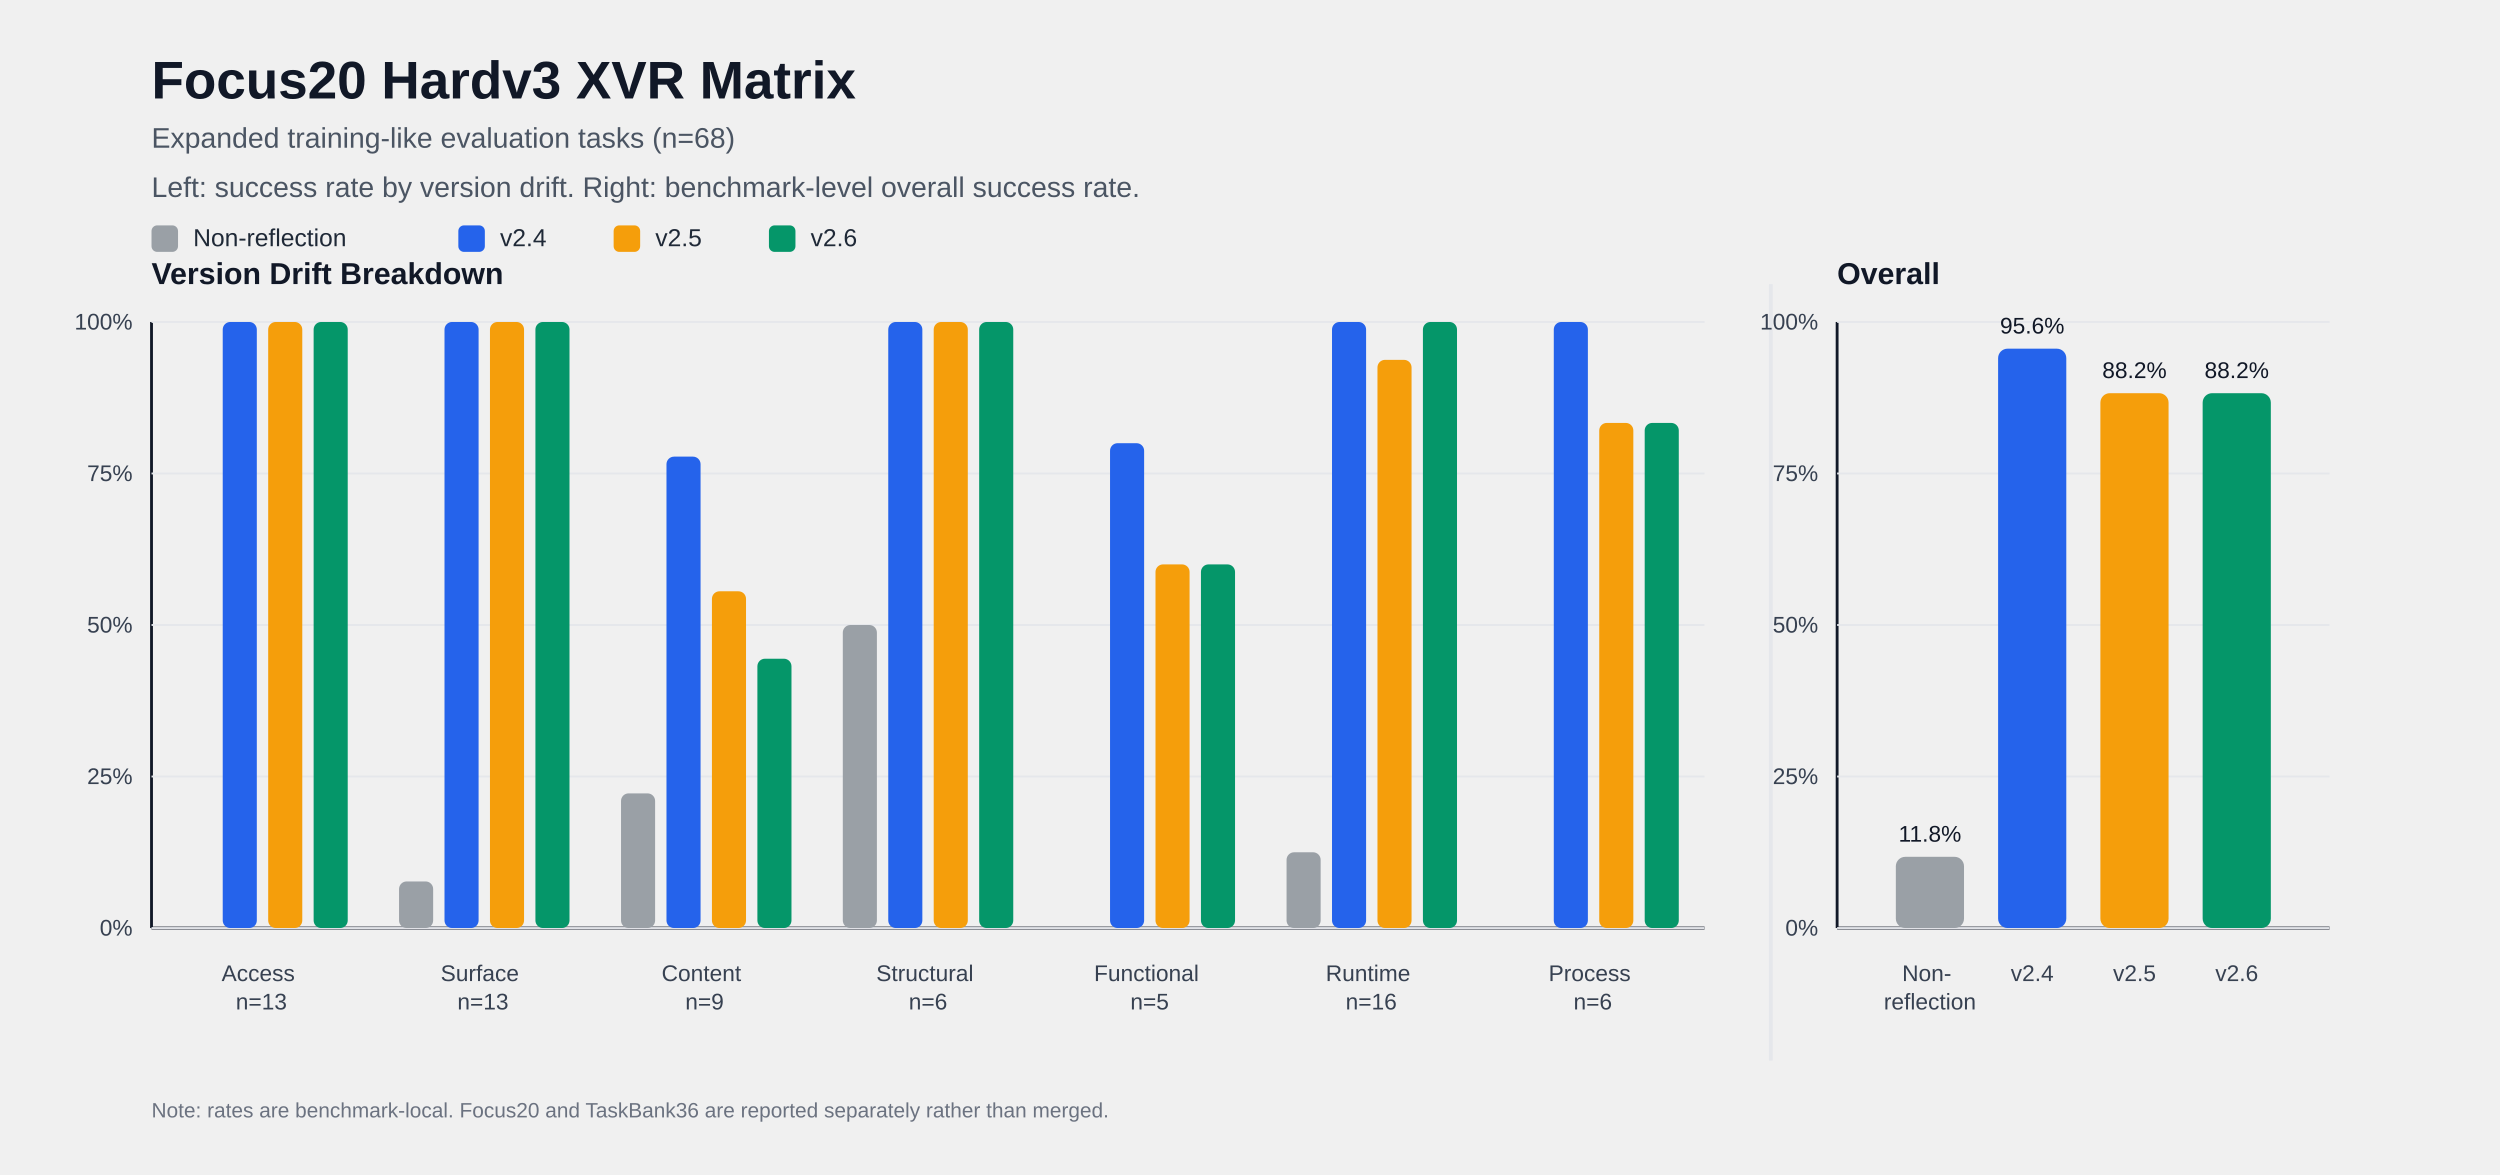
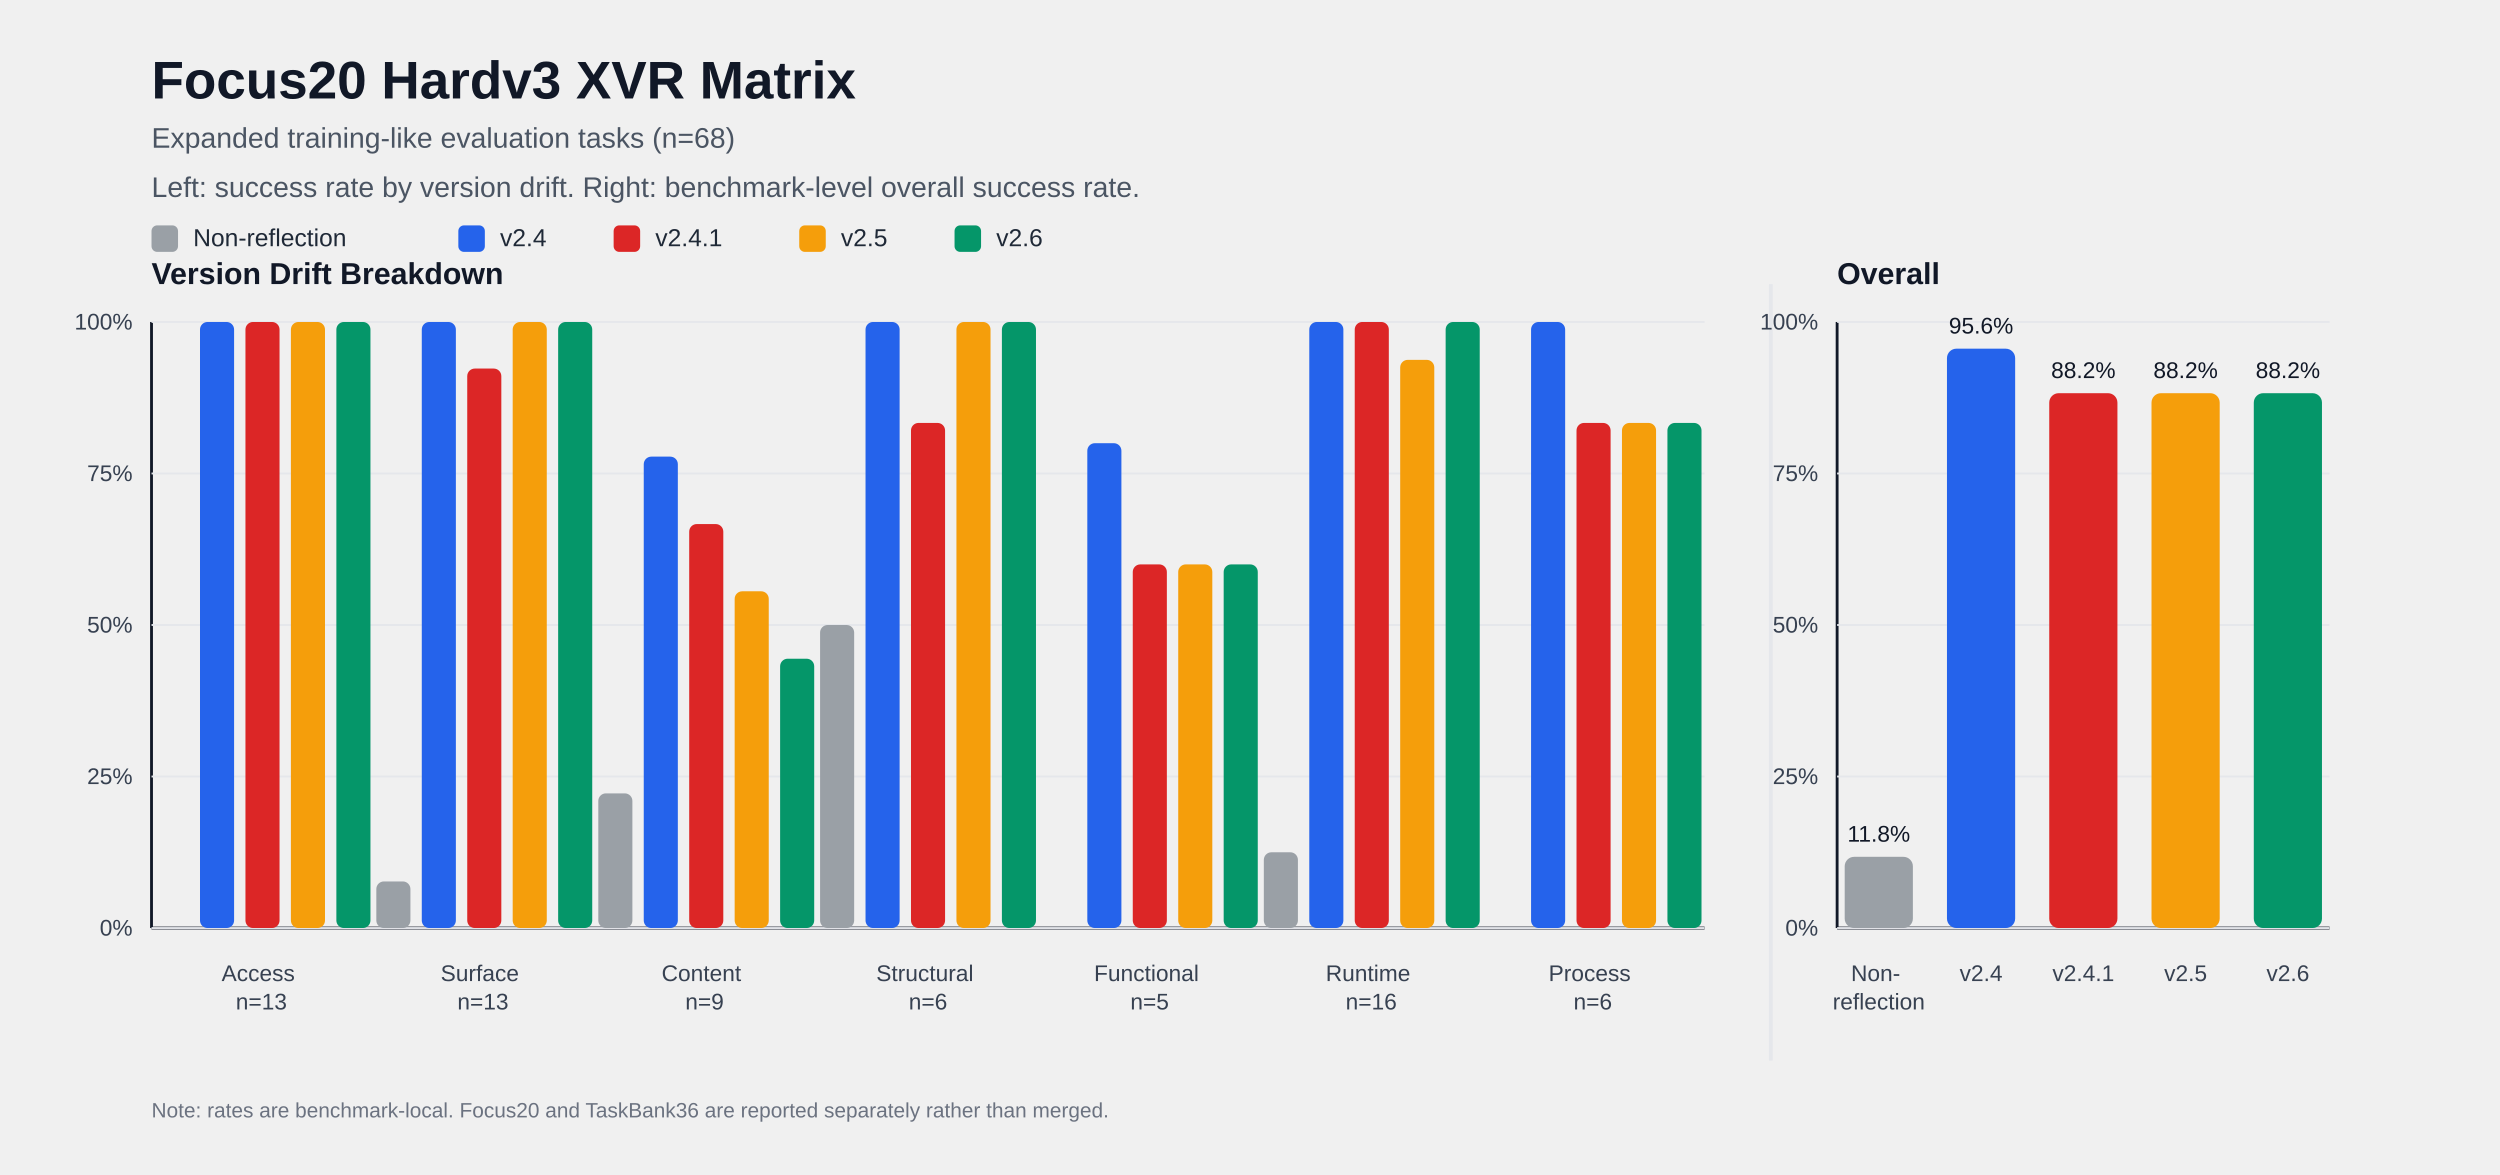
<svg xmlns="http://www.w3.org/2000/svg" width="1320" height="620" viewBox="0 0 1320 620">
  <style>
.title { font: 700 28px 'Helvetica Neue', Arial, sans-serif; fill: #111827; }
.subtitle { font: 400 15px 'Helvetica Neue', Arial, sans-serif; fill: #4b5563; }
.panel-title { font: 700 16px 'Helvetica Neue', Arial, sans-serif; fill: #111827; }
.axis { font: 12px 'Helvetica Neue', Arial, sans-serif; fill: #374151; }
.axis-muted { font: 11px 'Helvetica Neue', Arial, sans-serif; fill: #6b7280; }
.legend { font: 13px 'Helvetica Neue', Arial, sans-serif; fill: #1f2937; }
.value { font: 12px 'Helvetica Neue', Arial, sans-serif; fill: #111827; }
</style>
  <rect width="100%%" height="100%%" fill="#ffffff" />
  <text x="80" y="52" class="title">Focus20 Hardv3 XVR Matrix</text>
  <text x="80" y="78" class="subtitle">Expanded training-like evaluation tasks (n=68)</text>
  <text x="80" y="104" class="subtitle">Left: success rate by version drift. Right: benchmark-level overall success rate.</text>
  <rect x="80" y="119" width="14" height="14" rx="3" fill="#9aa0a6" />
  <text x="102" y="130" class="legend">Non-reflection</text>
  <rect x="242" y="119" width="14" height="14" rx="3" fill="#2563eb" />
  <text x="264" y="130" class="legend">v2.4</text>
-   <rect x="324" y="119" width="14" height="14" rx="3" fill="#f59e0b" />
-   <text x="346" y="130" class="legend">v2.5</text>
-   <rect x="406" y="119" width="14" height="14" rx="3" fill="#059669" />
-   <text x="428" y="130" class="legend">v2.6</text>
+   <rect x="324" y="119" width="14" height="14" rx="3" fill="#dc2626" />
+   <text x="346" y="130" class="legend">v2.4.1</text>
+   <rect x="422" y="119" width="14" height="14" rx="3" fill="#f59e0b" />
+   <text x="444" y="130" class="legend">v2.5</text>
+   <rect x="504" y="119" width="14" height="14" rx="3" fill="#059669" />
+   <text x="526" y="130" class="legend">v2.6</text>
  <line x1="935" y1="150" x2="935" y2="560" stroke="#e5e7eb" stroke-width="2" />
  <text x="80" y="150" class="panel-title">Version Drift Breakdown</text>
  <text x="970" y="150" class="panel-title">Overall</text>
  <line x1="80" y1="490" x2="900" y2="490" stroke="#111827" stroke-width="1.5" />
  <line x1="80" y1="170" x2="80" y2="490" stroke="#111827" stroke-width="1.5" />
  <line x1="80" y1="490" x2="900" y2="490" stroke="#e5e7eb" stroke-width="1" />
  <text x="70" y="494" class="axis" text-anchor="end">0%</text>
  <line x1="80" y1="410" x2="900" y2="410" stroke="#e5e7eb" stroke-width="1" />
  <text x="70" y="414" class="axis" text-anchor="end">25%</text>
  <line x1="80" y1="330" x2="900" y2="330" stroke="#e5e7eb" stroke-width="1" />
  <text x="70" y="334" class="axis" text-anchor="end">50%</text>
  <line x1="80" y1="250" x2="900" y2="250" stroke="#e5e7eb" stroke-width="1" />
  <text x="70" y="254" class="axis" text-anchor="end">75%</text>
  <line x1="80" y1="170" x2="900" y2="170" stroke="#e5e7eb" stroke-width="1" />
  <text x="70" y="174" class="axis" text-anchor="end">100%</text>
  <line x1="970" y1="490" x2="1230" y2="490" stroke="#111827" stroke-width="1.5" />
  <line x1="970" y1="170" x2="970" y2="490" stroke="#111827" stroke-width="1.5" />
  <line x1="970" y1="490" x2="1230" y2="490" stroke="#e5e7eb" stroke-width="1" />
  <text x="960" y="494" class="axis" text-anchor="end">0%</text>
  <line x1="970" y1="410" x2="1230" y2="410" stroke="#e5e7eb" stroke-width="1" />
  <text x="960" y="414" class="axis" text-anchor="end">25%</text>
  <line x1="970" y1="330" x2="1230" y2="330" stroke="#e5e7eb" stroke-width="1" />
  <text x="960" y="334" class="axis" text-anchor="end">50%</text>
  <line x1="970" y1="250" x2="1230" y2="250" stroke="#e5e7eb" stroke-width="1" />
  <text x="960" y="254" class="axis" text-anchor="end">75%</text>
  <line x1="970" y1="170" x2="1230" y2="170" stroke="#e5e7eb" stroke-width="1" />
  <text x="960" y="174" class="axis" text-anchor="end">100%</text>
  <text x="138" y="518" class="axis" text-anchor="middle">
    <tspan x="138" dy="0">Access</tspan>
    <tspan x="138" dy="15">n=13</tspan>
  </text>
-   <rect x="93.6" y="490.0" width="18" height="0.0" rx="4" fill="#9aa0a6" />
-   <rect x="117.6" y="170.0" width="18" height="320.0" rx="4" fill="#2563eb" />
-   <rect x="141.6" y="170.0" width="18" height="320.0" rx="4" fill="#f59e0b" />
-   <rect x="165.6" y="170.0" width="18" height="320.0" rx="4" fill="#059669" />
+   <rect x="81.6" y="490.0" width="18" height="0.0" rx="4" fill="#9aa0a6" />
+   <rect x="105.6" y="170.0" width="18" height="320.0" rx="4" fill="#2563eb" />
+   <rect x="129.6" y="170.0" width="18" height="320.0" rx="4" fill="#dc2626" />
+   <rect x="153.6" y="170.0" width="18" height="320.0" rx="4" fill="#f59e0b" />
+   <rect x="177.6" y="170.0" width="18" height="320.0" rx="4" fill="#059669" />
  <text x="255" y="518" class="axis" text-anchor="middle">
    <tspan x="255" dy="0">Surface</tspan>
    <tspan x="255" dy="15">n=13</tspan>
  </text>
-   <rect x="210.7" y="465.4" width="18" height="24.6" rx="4" fill="#9aa0a6" />
-   <rect x="234.7" y="170.0" width="18" height="320.0" rx="4" fill="#2563eb" />
-   <rect x="258.7" y="170.0" width="18" height="320.0" rx="4" fill="#f59e0b" />
-   <rect x="282.7" y="170.0" width="18" height="320.0" rx="4" fill="#059669" />
+   <rect x="198.7" y="465.4" width="18" height="24.6" rx="4" fill="#9aa0a6" />
+   <rect x="222.7" y="170.0" width="18" height="320.0" rx="4" fill="#2563eb" />
+   <rect x="246.7" y="194.6" width="18" height="295.4" rx="4" fill="#dc2626" />
+   <rect x="270.7" y="170.0" width="18" height="320.0" rx="4" fill="#f59e0b" />
+   <rect x="294.7" y="170.0" width="18" height="320.0" rx="4" fill="#059669" />
  <text x="372" y="518" class="axis" text-anchor="middle">
    <tspan x="372" dy="0">Content</tspan>
    <tspan x="372" dy="15">n=9</tspan>
  </text>
-   <rect x="327.9" y="418.9" width="18" height="71.1" rx="4" fill="#9aa0a6" />
-   <rect x="351.9" y="241.1" width="18" height="248.9" rx="4" fill="#2563eb" />
-   <rect x="375.9" y="312.2" width="18" height="177.8" rx="4" fill="#f59e0b" />
-   <rect x="399.9" y="347.8" width="18" height="142.2" rx="4" fill="#059669" />
+   <rect x="315.9" y="418.9" width="18" height="71.1" rx="4" fill="#9aa0a6" />
+   <rect x="339.9" y="241.1" width="18" height="248.9" rx="4" fill="#2563eb" />
+   <rect x="363.9" y="276.7" width="18" height="213.3" rx="4" fill="#dc2626" />
+   <rect x="387.9" y="312.2" width="18" height="177.8" rx="4" fill="#f59e0b" />
+   <rect x="411.9" y="347.8" width="18" height="142.2" rx="4" fill="#059669" />
  <text x="490" y="518" class="axis" text-anchor="middle">
    <tspan x="490" dy="0">Structural</tspan>
    <tspan x="490" dy="15">n=6</tspan>
  </text>
-   <rect x="445.0" y="330.0" width="18" height="160.0" rx="4" fill="#9aa0a6" />
-   <rect x="469.0" y="170.0" width="18" height="320.0" rx="4" fill="#2563eb" />
-   <rect x="493.0" y="170.0" width="18" height="320.0" rx="4" fill="#f59e0b" />
-   <rect x="517.0" y="170.0" width="18" height="320.0" rx="4" fill="#059669" />
+   <rect x="433.0" y="330.0" width="18" height="160.0" rx="4" fill="#9aa0a6" />
+   <rect x="457.0" y="170.0" width="18" height="320.0" rx="4" fill="#2563eb" />
+   <rect x="481.0" y="223.3" width="18" height="266.7" rx="4" fill="#dc2626" />
+   <rect x="505.0" y="170.0" width="18" height="320.0" rx="4" fill="#f59e0b" />
+   <rect x="529.0" y="170.0" width="18" height="320.0" rx="4" fill="#059669" />
  <text x="607" y="518" class="axis" text-anchor="middle">
    <tspan x="607" dy="0">Functional</tspan>
    <tspan x="607" dy="15">n=5</tspan>
  </text>
-   <rect x="562.1" y="490.0" width="18" height="0.0" rx="4" fill="#9aa0a6" />
-   <rect x="586.1" y="234.0" width="18" height="256.0" rx="4" fill="#2563eb" />
-   <rect x="610.1" y="298.0" width="18" height="192.0" rx="4" fill="#f59e0b" />
-   <rect x="634.1" y="298.0" width="18" height="192.0" rx="4" fill="#059669" />
+   <rect x="550.1" y="490.0" width="18" height="0.0" rx="4" fill="#9aa0a6" />
+   <rect x="574.1" y="234.0" width="18" height="256.0" rx="4" fill="#2563eb" />
+   <rect x="598.1" y="298.0" width="18" height="192.0" rx="4" fill="#dc2626" />
+   <rect x="622.1" y="298.0" width="18" height="192.0" rx="4" fill="#f59e0b" />
+   <rect x="646.1" y="298.0" width="18" height="192.0" rx="4" fill="#059669" />
  <text x="724" y="518" class="axis" text-anchor="middle">
    <tspan x="724" dy="0">Runtime</tspan>
    <tspan x="724" dy="15">n=16</tspan>
  </text>
-   <rect x="679.3" y="450.0" width="18" height="40.0" rx="4" fill="#9aa0a6" />
-   <rect x="703.3" y="170.0" width="18" height="320.0" rx="4" fill="#2563eb" />
-   <rect x="727.3" y="190.0" width="18" height="300.0" rx="4" fill="#f59e0b" />
-   <rect x="751.3" y="170.0" width="18" height="320.0" rx="4" fill="#059669" />
+   <rect x="667.3" y="450.0" width="18" height="40.0" rx="4" fill="#9aa0a6" />
+   <rect x="691.3" y="170.0" width="18" height="320.0" rx="4" fill="#2563eb" />
+   <rect x="715.3" y="170.0" width="18" height="320.0" rx="4" fill="#dc2626" />
+   <rect x="739.3" y="190.0" width="18" height="300.0" rx="4" fill="#f59e0b" />
+   <rect x="763.3" y="170.0" width="18" height="320.0" rx="4" fill="#059669" />
  <text x="841" y="518" class="axis" text-anchor="middle">
    <tspan x="841" dy="0">Process</tspan>
    <tspan x="841" dy="15">n=6</tspan>
  </text>
-   <rect x="796.4" y="490.0" width="18" height="0.0" rx="4" fill="#9aa0a6" />
-   <rect x="820.4" y="170.0" width="18" height="320.0" rx="4" fill="#2563eb" />
-   <rect x="844.4" y="223.3" width="18" height="266.7" rx="4" fill="#f59e0b" />
-   <rect x="868.4" y="223.3" width="18" height="266.7" rx="4" fill="#059669" />
-   <rect x="1001.0" y="452.4" width="36" height="37.6" rx="5" fill="#9aa0a6" />
-   <text x="1019.0" y="444.4" class="value" text-anchor="middle">11.8%</text>
-   <text x="1019" y="518" class="axis" text-anchor="middle">
-     <tspan x="1019" dy="0">Non-</tspan>
-     <tspan x="1019" dy="15">reflection</tspan>
+   <rect x="784.4" y="490.0" width="18" height="0.0" rx="4" fill="#9aa0a6" />
+   <rect x="808.4" y="170.0" width="18" height="320.0" rx="4" fill="#2563eb" />
+   <rect x="832.4" y="223.3" width="18" height="266.7" rx="4" fill="#dc2626" />
+   <rect x="856.4" y="223.3" width="18" height="266.7" rx="4" fill="#f59e0b" />
+   <rect x="880.4" y="223.3" width="18" height="266.7" rx="4" fill="#059669" />
+   <rect x="974.0" y="452.4" width="36" height="37.6" rx="5" fill="#9aa0a6" />
+   <text x="992.0" y="444.4" class="value" text-anchor="middle">11.8%</text>
+   <text x="992" y="518" class="axis" text-anchor="middle">
+     <tspan x="992" dy="0">Non-</tspan>
+     <tspan x="992" dy="15">reflection</tspan>
  </text>
-   <rect x="1055.0" y="184.1" width="36" height="305.9" rx="5" fill="#2563eb" />
-   <text x="1073.0" y="176.1" class="value" text-anchor="middle">95.6%</text>
-   <text x="1073" y="518" class="axis" text-anchor="middle">
-     <tspan x="1073" dy="0">v2.4</tspan>
+   <rect x="1028.0" y="184.1" width="36" height="305.9" rx="5" fill="#2563eb" />
+   <text x="1046.0" y="176.1" class="value" text-anchor="middle">95.6%</text>
+   <text x="1046" y="518" class="axis" text-anchor="middle">
+     <tspan x="1046" dy="0">v2.4</tspan>
  </text>
-   <rect x="1109.0" y="207.6" width="36" height="282.4" rx="5" fill="#f59e0b" />
-   <text x="1127.0" y="199.6" class="value" text-anchor="middle">88.2%</text>
-   <text x="1127" y="518" class="axis" text-anchor="middle">
-     <tspan x="1127" dy="0">v2.5</tspan>
+   <rect x="1082.0" y="207.6" width="36" height="282.4" rx="5" fill="#dc2626" />
+   <text x="1100.0" y="199.6" class="value" text-anchor="middle">88.2%</text>
+   <text x="1100" y="518" class="axis" text-anchor="middle">
+     <tspan x="1100" dy="0">v2.4.1</tspan>
  </text>
-   <rect x="1163.0" y="207.6" width="36" height="282.4" rx="5" fill="#059669" />
-   <text x="1181.0" y="199.6" class="value" text-anchor="middle">88.2%</text>
-   <text x="1181" y="518" class="axis" text-anchor="middle">
-     <tspan x="1181" dy="0">v2.6</tspan>
+   <rect x="1136.0" y="207.6" width="36" height="282.4" rx="5" fill="#f59e0b" />
+   <text x="1154.0" y="199.6" class="value" text-anchor="middle">88.2%</text>
+   <text x="1154" y="518" class="axis" text-anchor="middle">
+     <tspan x="1154" dy="0">v2.5</tspan>
+   </text>
+   <rect x="1190.0" y="207.6" width="36" height="282.4" rx="5" fill="#059669" />
+   <text x="1208.0" y="199.6" class="value" text-anchor="middle">88.2%</text>
+   <text x="1208" y="518" class="axis" text-anchor="middle">
+     <tspan x="1208" dy="0">v2.6</tspan>
  </text>
  <text x="80" y="590" class="axis-muted">Note: rates are benchmark-local. Focus20 and TaskBank36 are reported separately rather than merged.</text>
</svg>
